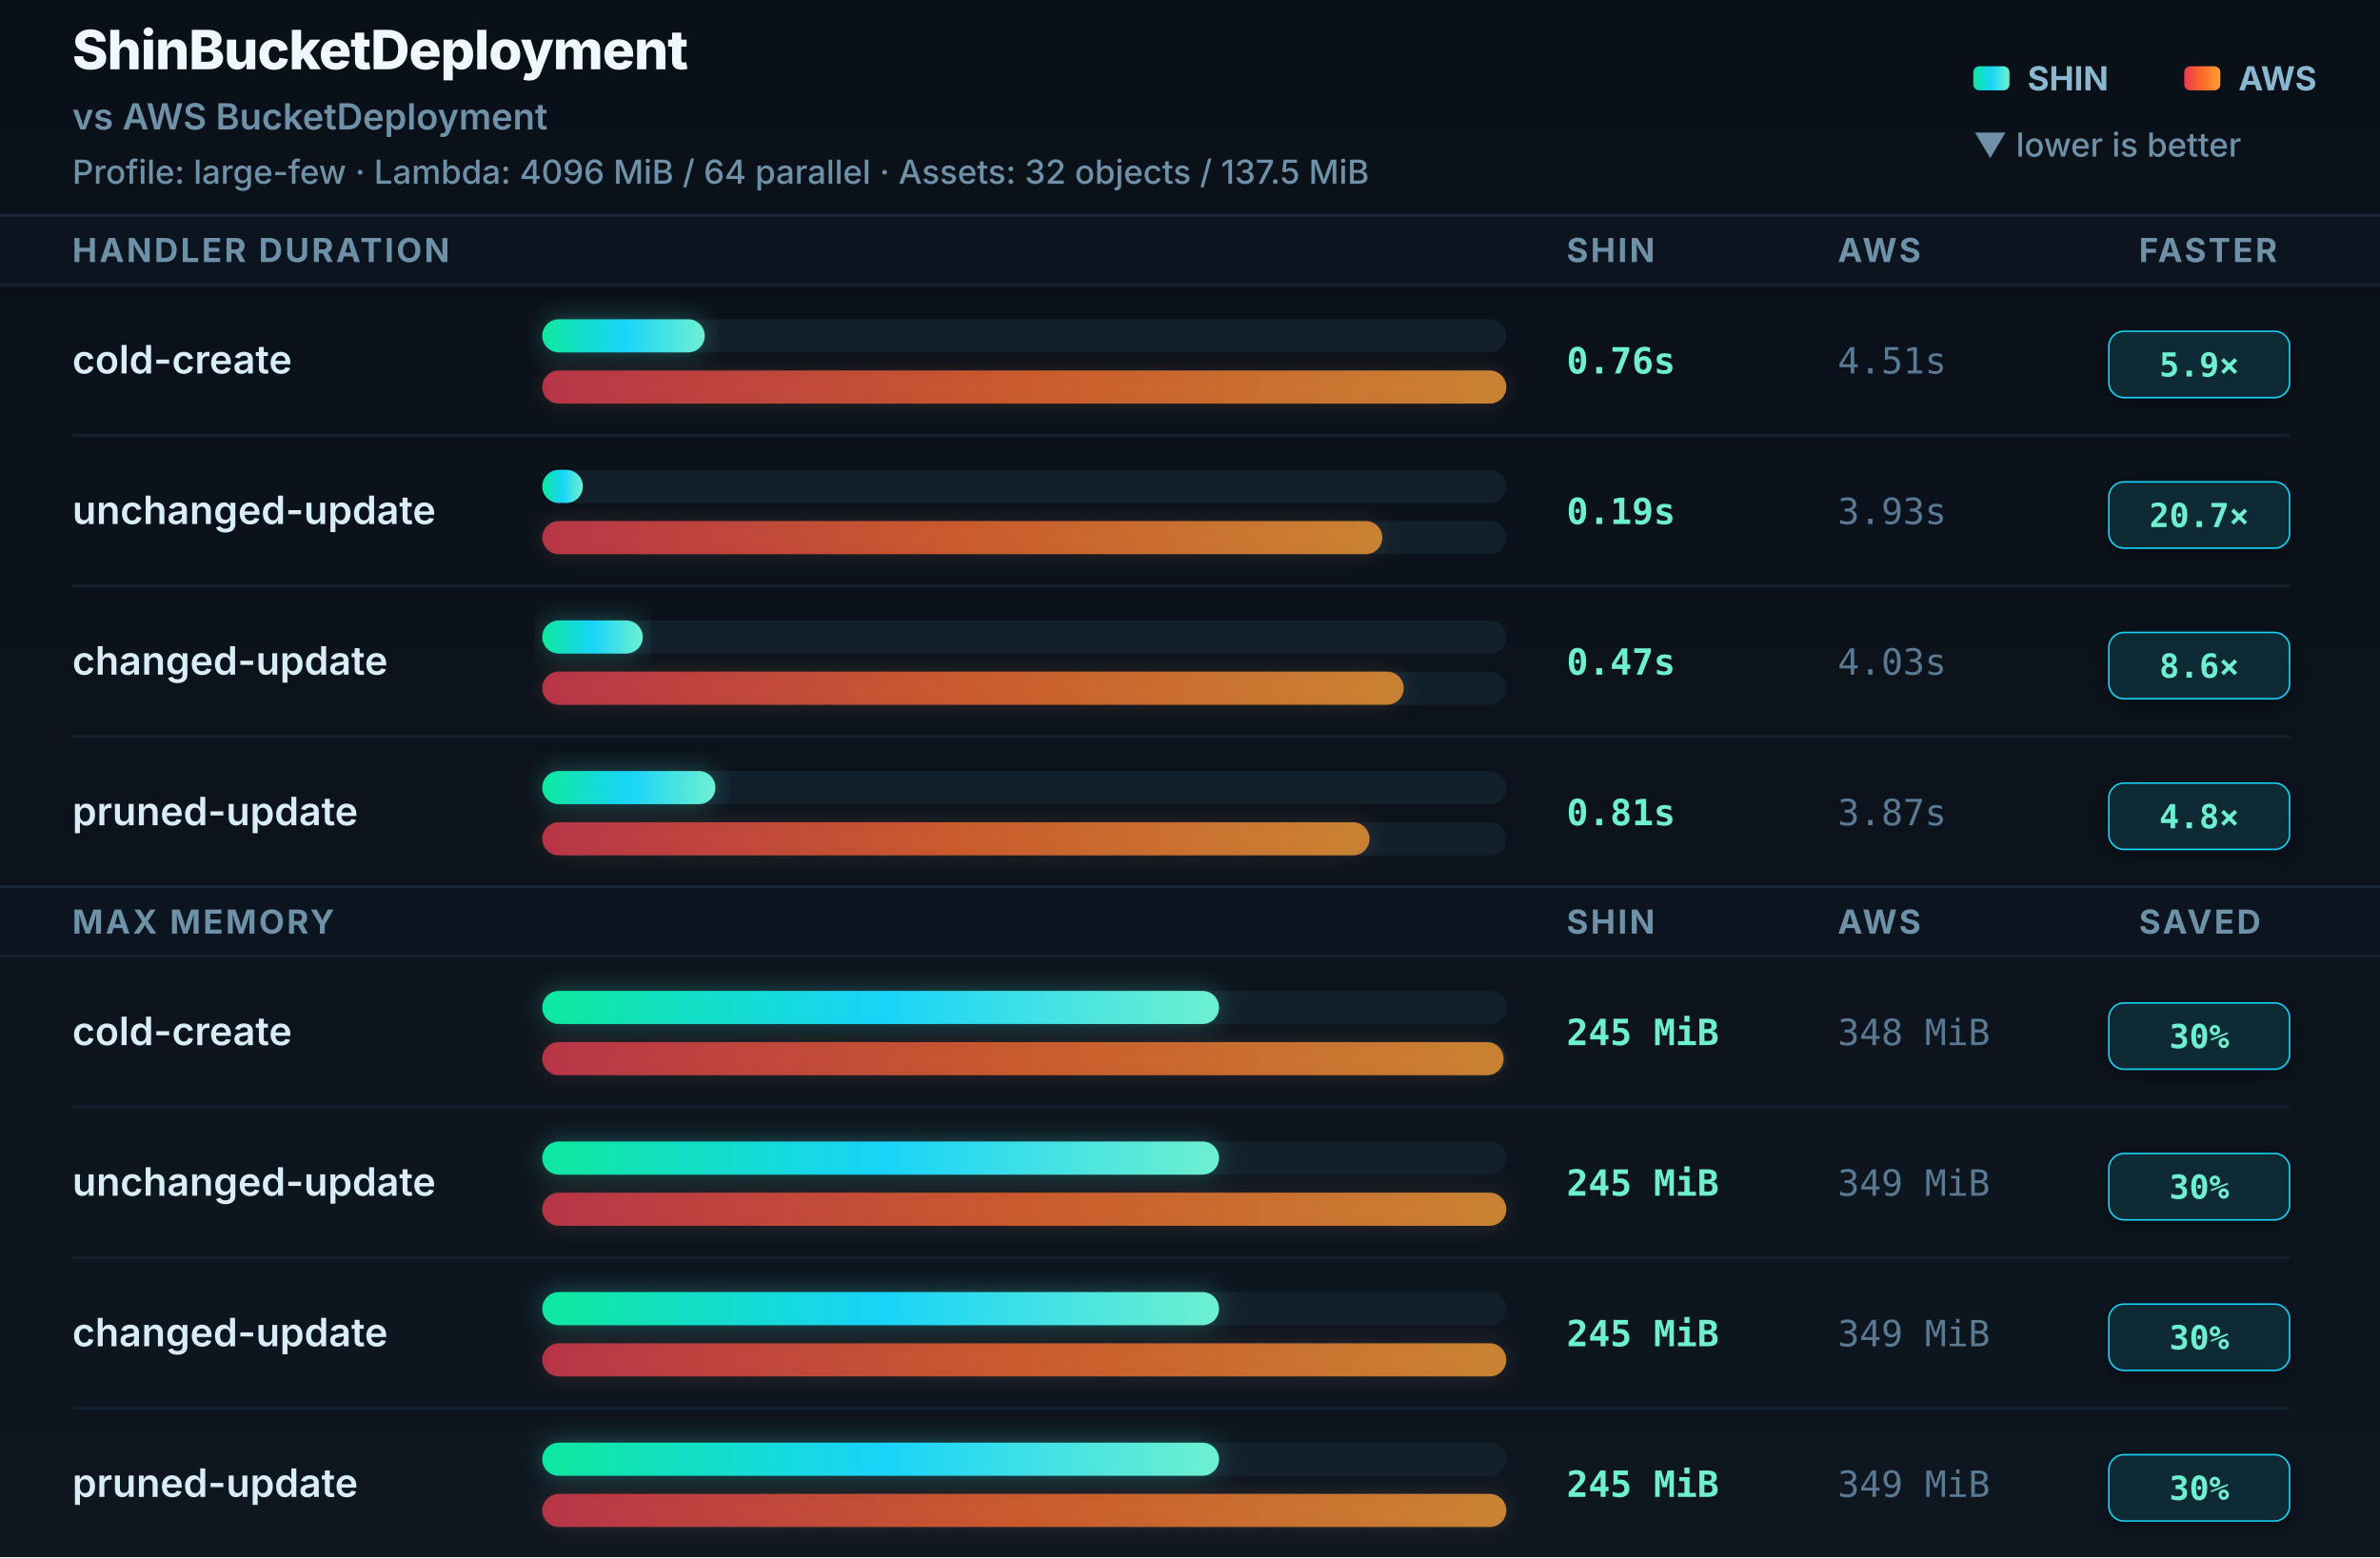
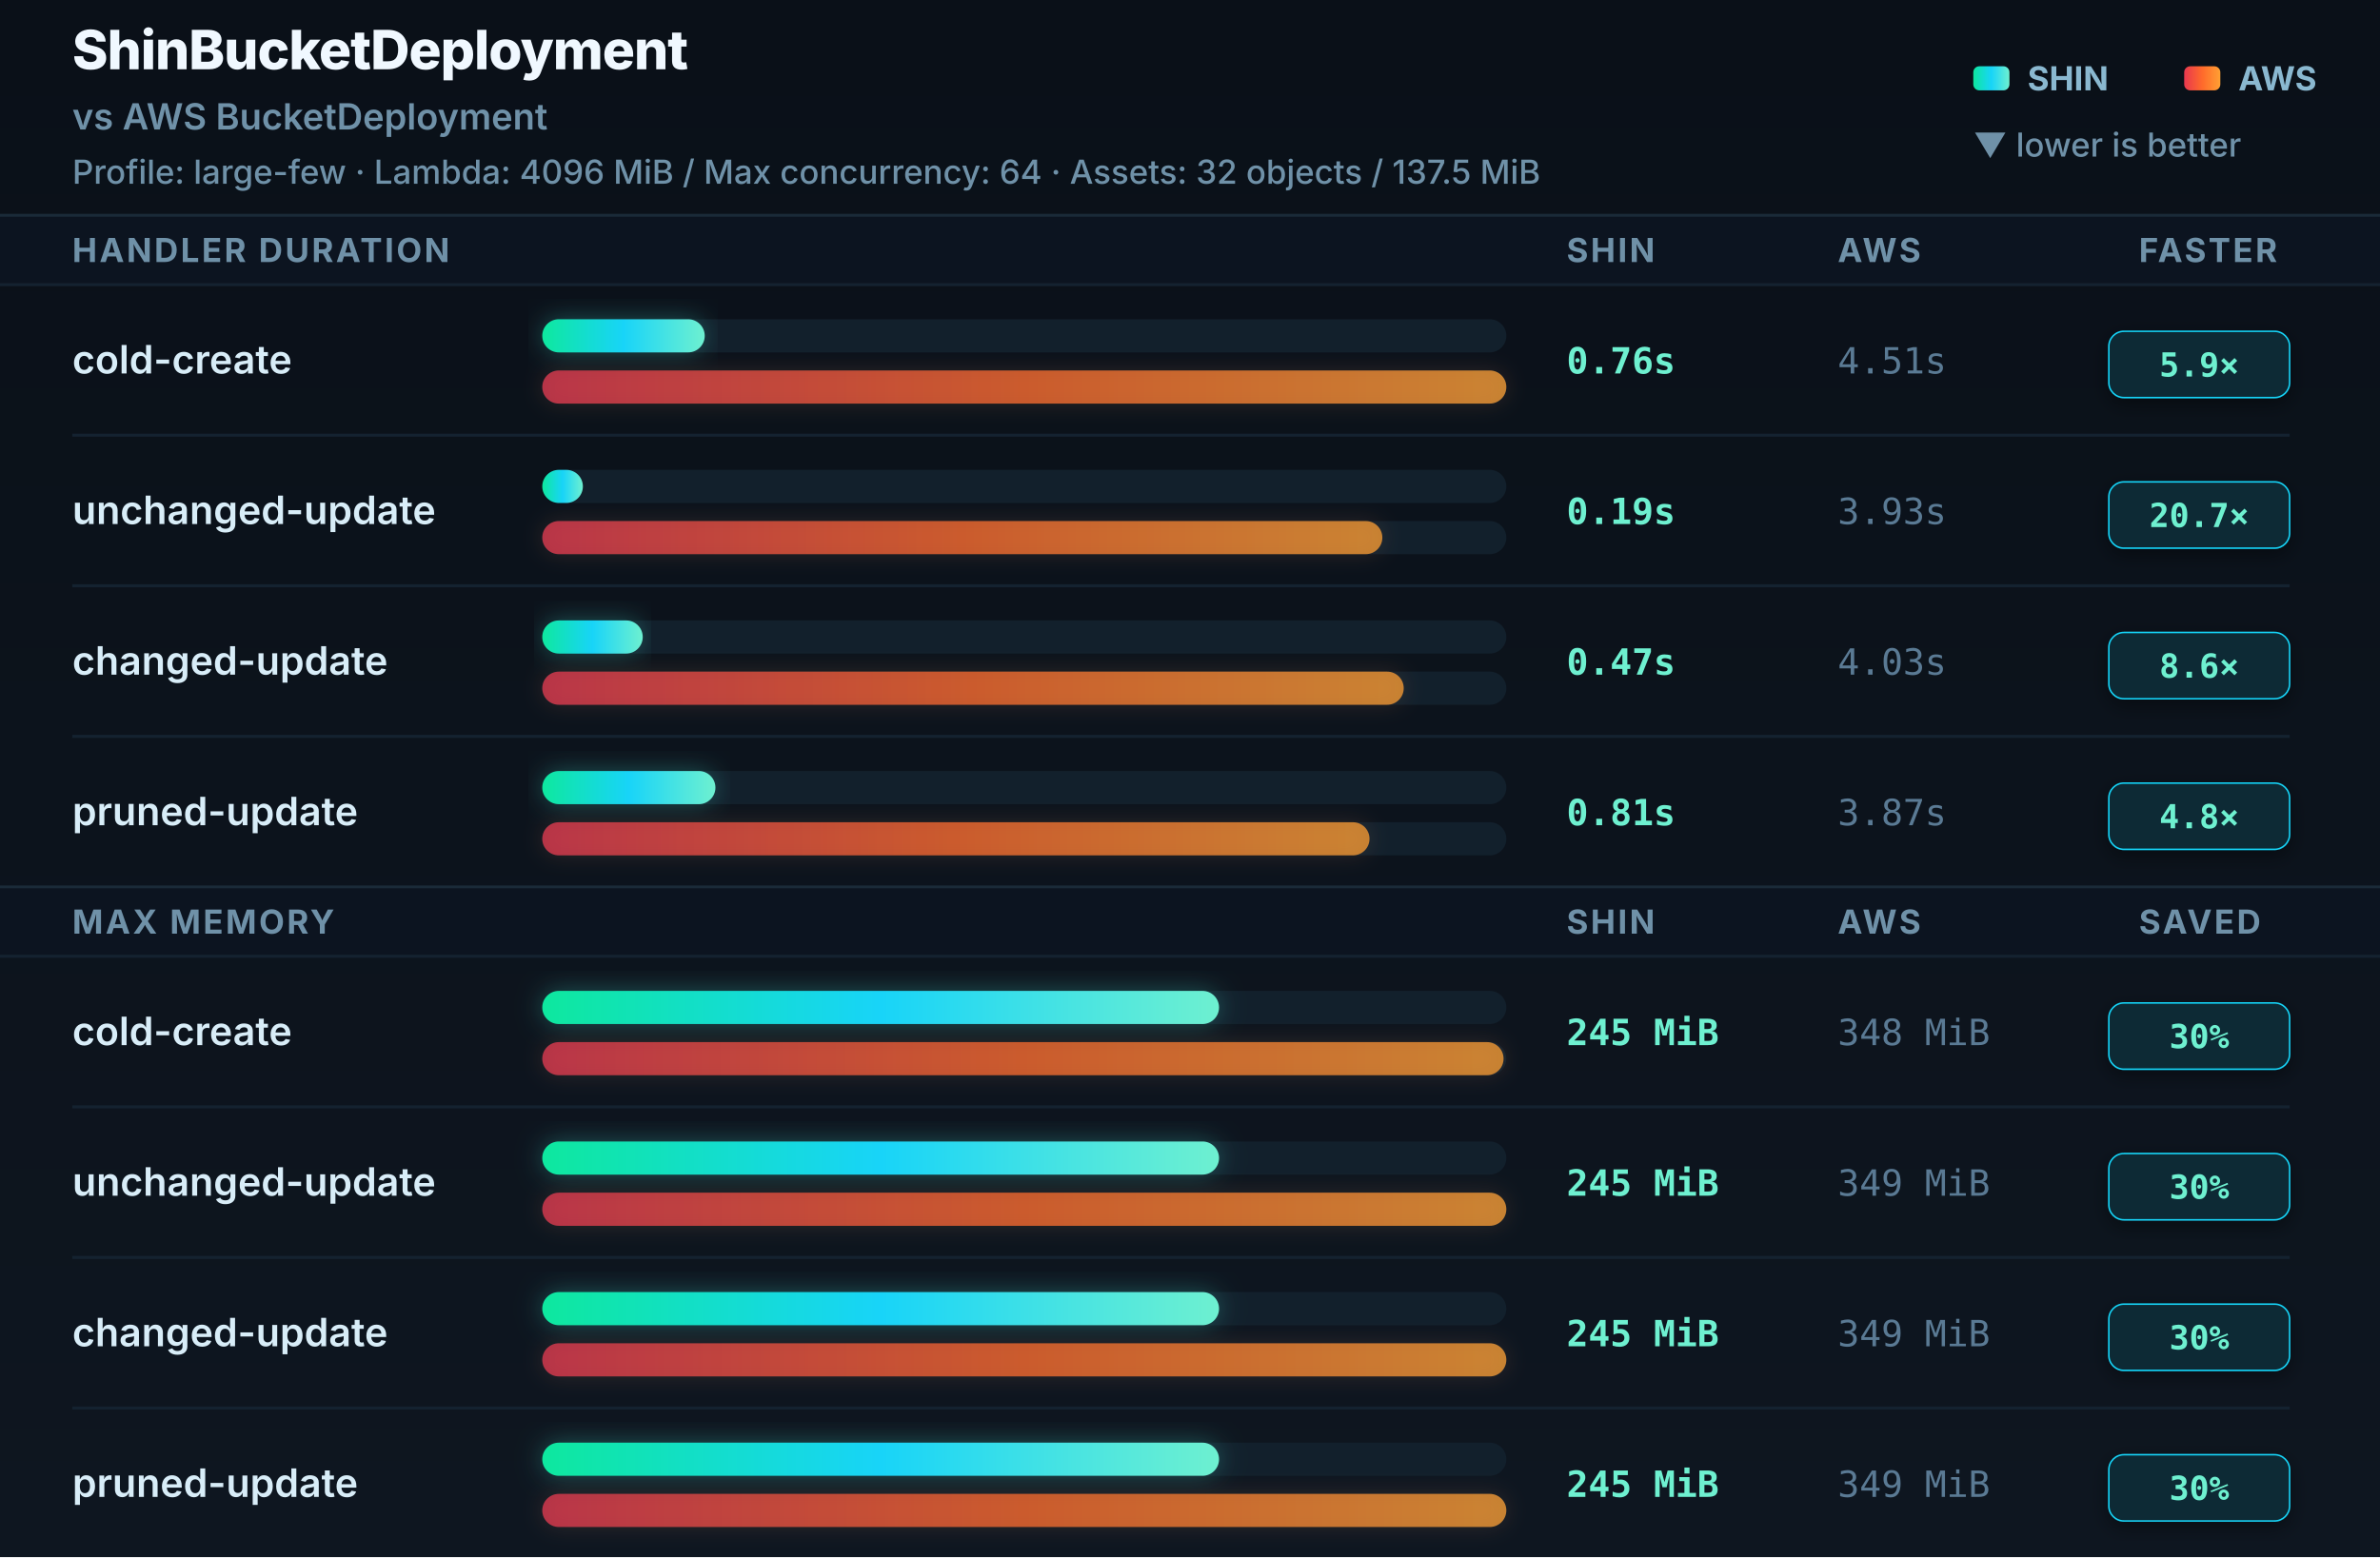
<svg xmlns="http://www.w3.org/2000/svg" width="790" height="517" viewBox="0 0 790 517" role="img" aria-labelledby="title desc">
  <defs>
    <linearGradient id="shin" x1="0" y1="0" x2="1" y2="0">
      <stop offset="0" stop-color="#0ee89e" />
      <stop offset="0.5" stop-color="#18d4f8" />
      <stop offset="1" stop-color="#6ef0d0" />
    </linearGradient>
    <linearGradient id="aws" x1="0" y1="0" x2="1" y2="0">
      <stop offset="0" stop-color="#e8384f" />
      <stop offset="0.5" stop-color="#ff6a2b" />
      <stop offset="1" stop-color="#ffa033" />
    </linearGradient>
    <linearGradient id="bgGrad" x1="0" y1="0" x2="0" y2="1">
      <stop offset="0" stop-color="#0a1018" />
      <stop offset="1" stop-color="#0e1620" />
    </linearGradient>
    <filter id="gS" x="-8%" y="-60%" width="116%" height="220%">
      <feGaussianBlur in="SourceGraphic" stdDeviation="4" />
      <feColorMatrix type="matrix" values="0 0 0 0 0.06 0 0 0 0 0.85 0 0 0 0 0.7 0 0 0 0.6 0" />
    </filter>
    <filter id="gA" x="-8%" y="-60%" width="116%" height="220%">
      <feGaussianBlur in="SourceGraphic" stdDeviation="3.5" />
      <feColorMatrix type="matrix" values="0 0 0 0 0.95 0 0 0 0 0.35 0 0 0 0 0.15 0 0 0 0.4 0" />
    </filter>
    <filter id="badgeShadow" x="-20%" y="-30%" width="140%" height="160%">
      <feDropShadow dx="0" dy="2" stdDeviation="3" flood-color="#000" flood-opacity="0.4" />
    </filter>
  </defs>
  <rect width="790" height="517" fill="url(#bgGrad)" />
  <text x="24" y="23" font-family="Inter, -apple-system, sans-serif" font-size="18" font-weight="800" fill="#f0f8ff" letter-spacing="-0.3">ShinBucketDeployment</text>
  <text x="24" y="43" font-family="Inter, -apple-system, sans-serif" font-size="12" font-weight="600" fill="#6f91a8">vs AWS BucketDeployment</text>
-   <text x="24" y="61" font-family="Inter, -apple-system, sans-serif" font-size="11" font-weight="500" fill="#6f91a8">Profile: large-few · Lambda: 4096 MiB / 64 parallel · Assets: 32 objects / 137.5 MiB</text>
+   <text x="24" y="61" font-family="Inter, -apple-system, sans-serif" font-size="11" font-weight="500" fill="#6f91a8">Profile: large-few · Lambda: 4096 MiB / Max concurrency: 64 · Assets: 32 objects / 137.5 MiB</text>
  <rect x="655" y="22" width="12" height="8" rx="2" fill="url(#shin)" />
  <text x="673" y="30" font-family="Inter, -apple-system, sans-serif" font-size="11" font-weight="700" fill="#8ab8d0">SHIN</text>
  <rect x="725" y="22" width="12" height="8" rx="2" fill="url(#aws)" />
  <text x="743" y="30" font-family="Inter, -apple-system, sans-serif" font-size="11" font-weight="700" fill="#8ab8d0">AWS</text>
  <text x="655" y="52" font-family="Inter, -apple-system, sans-serif" font-size="11" font-weight="500" fill="#6f91a8">▼ lower is better</text>
  <rect x="0" y="71" width="790" height="1" fill="#1a2a38" />
  <rect y="72" width="790" height="22" fill="#0c1420" />
  <text x="24" y="87" font-family="Inter, -apple-system, sans-serif" font-size="11" font-weight="700" fill="#6f91a8" letter-spacing="0.8">HANDLER DURATION</text>
  <text x="520" y="87" font-family="Inter, -apple-system, sans-serif" font-size="11" font-weight="700" fill="#6f91a8" letter-spacing="0.8">SHIN</text>
  <text x="610" y="87" font-family="Inter, -apple-system, sans-serif" font-size="11" font-weight="700" fill="#6f91a8" letter-spacing="0.8">AWS</text>
  <text x="710" y="87" font-family="Inter, -apple-system, sans-serif" font-size="11" font-weight="700" fill="#6f91a8" letter-spacing="0.8">FASTER</text>
  <rect x="0" y="94" width="790" height="1" fill="#142230" />
  <text x="24" y="124" font-family="Inter, -apple-system, sans-serif" font-size="13" font-weight="600" fill="#d8edf8">cold-create</text>
  <rect x="180" y="106" width="320" height="11" rx="5.5" fill="#12202c" />
  <rect x="180" y="106" width="53.925" height="11" rx="5.5" fill="url(#shin)" filter="url(#gS)" opacity="0.5" />
  <rect x="180" y="106" width="53.925" height="11" rx="5.5" fill="url(#shin)" />
  <rect x="180" y="123" width="320" height="11" rx="5.5" fill="#12202c" />
  <rect x="180" y="123" width="320" height="11" rx="5.5" fill="url(#aws)" filter="url(#gA)" opacity="0.35" />
  <rect x="180" y="123" width="320" height="11" rx="5.5" fill="url(#aws)" opacity="0.75" />
  <text x="520" y="124" font-family="JetBrains Mono, monospace" font-size="12" font-weight="700" fill="#6ef0d0">0.76s</text>
  <text x="610" y="124" font-family="JetBrains Mono, monospace" font-size="12" font-weight="400" fill="#5a7a94">4.51s</text>
  <rect x="700" y="110" width="60" height="22" rx="5" fill="#082b35" stroke="#18d4f8" stroke-width="0.5" filter="url(#badgeShadow)" />
  <text x="730" y="125" text-anchor="middle" font-family="JetBrains Mono, monospace" font-size="11" font-weight="800" fill="#6ef0d0">5.9×</text>
  <rect x="24" y="144" width="736" height="1" fill="#142230" />
  <text x="24" y="174" font-family="Inter, -apple-system, sans-serif" font-size="13" font-weight="600" fill="#d8edf8">unchanged-update</text>
  <rect x="180" y="156" width="320" height="11" rx="5.5" fill="#12202c" />
  <rect x="180" y="156" width="13.481" height="11" rx="5.5" fill="url(#shin)" />
  <rect x="180" y="173" width="320" height="11" rx="5.5" fill="#12202c" />
  <rect x="180" y="173" width="278.847" height="11" rx="5.5" fill="url(#aws)" filter="url(#gA)" opacity="0.35" />
  <rect x="180" y="173" width="278.847" height="11" rx="5.5" fill="url(#aws)" opacity="0.75" />
  <text x="520" y="174" font-family="JetBrains Mono, monospace" font-size="12" font-weight="700" fill="#6ef0d0">0.19s</text>
  <text x="610" y="174" font-family="JetBrains Mono, monospace" font-size="12" font-weight="400" fill="#5a7a94">3.93s</text>
  <rect x="700" y="160" width="60" height="22" rx="5" fill="#082b35" stroke="#18d4f8" stroke-width="0.5" filter="url(#badgeShadow)" />
  <text x="730" y="175" text-anchor="middle" font-family="JetBrains Mono, monospace" font-size="11" font-weight="800" fill="#6ef0d0">20.7×</text>
  <rect x="24" y="194" width="736" height="1" fill="#142230" />
  <text x="24" y="224" font-family="Inter, -apple-system, sans-serif" font-size="13" font-weight="600" fill="#d8edf8">changed-update</text>
  <rect x="180" y="206" width="320" height="11" rx="5.5" fill="#12202c" />
  <rect x="180" y="206" width="33.348" height="11" rx="5.5" fill="url(#shin)" filter="url(#gS)" opacity="0.5" />
  <rect x="180" y="206" width="33.348" height="11" rx="5.5" fill="url(#shin)" />
  <rect x="180" y="223" width="320" height="11" rx="5.5" fill="#12202c" />
  <rect x="180" y="223" width="285.942" height="11" rx="5.5" fill="url(#aws)" filter="url(#gA)" opacity="0.35" />
  <rect x="180" y="223" width="285.942" height="11" rx="5.5" fill="url(#aws)" opacity="0.75" />
  <text x="520" y="224" font-family="JetBrains Mono, monospace" font-size="12" font-weight="700" fill="#6ef0d0">0.47s</text>
  <text x="610" y="224" font-family="JetBrains Mono, monospace" font-size="12" font-weight="400" fill="#5a7a94">4.03s</text>
  <rect x="700" y="210" width="60" height="22" rx="5" fill="#082b35" stroke="#18d4f8" stroke-width="0.5" filter="url(#badgeShadow)" />
  <text x="730" y="225" text-anchor="middle" font-family="JetBrains Mono, monospace" font-size="11" font-weight="800" fill="#6ef0d0">8.6×</text>
  <rect x="24" y="244" width="736" height="1" fill="#142230" />
  <text x="24" y="274" font-family="Inter, -apple-system, sans-serif" font-size="13" font-weight="600" fill="#d8edf8">pruned-update</text>
  <rect x="180" y="256" width="320" height="11" rx="5.5" fill="#12202c" />
  <rect x="180" y="256" width="57.472" height="11" rx="5.5" fill="url(#shin)" filter="url(#gS)" opacity="0.5" />
  <rect x="180" y="256" width="57.472" height="11" rx="5.5" fill="url(#shin)" />
  <rect x="180" y="273" width="320" height="11" rx="5.5" fill="#12202c" />
  <rect x="180" y="273" width="274.59" height="11" rx="5.5" fill="url(#aws)" filter="url(#gA)" opacity="0.35" />
  <rect x="180" y="273" width="274.59" height="11" rx="5.5" fill="url(#aws)" opacity="0.75" />
  <text x="520" y="274" font-family="JetBrains Mono, monospace" font-size="12" font-weight="700" fill="#6ef0d0">0.81s</text>
  <text x="610" y="274" font-family="JetBrains Mono, monospace" font-size="12" font-weight="400" fill="#5a7a94">3.87s</text>
  <rect x="700" y="260" width="60" height="22" rx="5" fill="#082b35" stroke="#18d4f8" stroke-width="0.5" filter="url(#badgeShadow)" />
  <text x="730" y="275" text-anchor="middle" font-family="JetBrains Mono, monospace" font-size="11" font-weight="800" fill="#6ef0d0">4.8×</text>
  <rect x="0" y="294" width="790" height="1" fill="#1a2a38" />
  <rect y="295" width="790" height="22" fill="#0c1420" />
  <text x="24" y="310" font-family="Inter, -apple-system, sans-serif" font-size="11" font-weight="700" fill="#6f91a8" letter-spacing="0.8">MAX MEMORY</text>
  <text x="520" y="310" font-family="Inter, -apple-system, sans-serif" font-size="11" font-weight="700" fill="#6f91a8" letter-spacing="0.8">SHIN</text>
  <text x="610" y="310" font-family="Inter, -apple-system, sans-serif" font-size="11" font-weight="700" fill="#6f91a8" letter-spacing="0.8">AWS</text>
  <text x="710" y="310" font-family="Inter, -apple-system, sans-serif" font-size="11" font-weight="700" fill="#6f91a8" letter-spacing="0.8">SAVED</text>
  <rect x="0" y="317" width="790" height="1" fill="#142230" />
  <text x="24" y="347" font-family="Inter, -apple-system, sans-serif" font-size="13" font-weight="600" fill="#d8edf8">cold-create</text>
  <rect x="180" y="329" width="320" height="11" rx="5.5" fill="#12202c" />
  <rect x="180" y="329" width="224.642" height="11" rx="5.5" fill="url(#shin)" filter="url(#gS)" opacity="0.5" />
  <rect x="180" y="329" width="224.642" height="11" rx="5.5" fill="url(#shin)" />
  <rect x="180" y="346" width="320" height="11" rx="5.5" fill="#12202c" />
  <rect x="180" y="346" width="319.083" height="11" rx="5.5" fill="url(#aws)" filter="url(#gA)" opacity="0.35" />
  <rect x="180" y="346" width="319.083" height="11" rx="5.5" fill="url(#aws)" opacity="0.75" />
  <text x="520" y="347" font-family="JetBrains Mono, monospace" font-size="12" font-weight="700" fill="#6ef0d0">245 MiB</text>
  <text x="610" y="347" font-family="JetBrains Mono, monospace" font-size="12" font-weight="400" fill="#5a7a94">348 MiB</text>
  <rect x="700" y="333" width="60" height="22" rx="5" fill="#082b35" stroke="#18d4f8" stroke-width="0.5" filter="url(#badgeShadow)" />
  <text x="730" y="348" text-anchor="middle" font-family="JetBrains Mono, monospace" font-size="11" font-weight="800" fill="#6ef0d0">30%</text>
  <rect x="24" y="367" width="736" height="1" fill="#142230" />
  <text x="24" y="397" font-family="Inter, -apple-system, sans-serif" font-size="13" font-weight="600" fill="#d8edf8">unchanged-update</text>
  <rect x="180" y="379" width="320" height="11" rx="5.5" fill="#12202c" />
  <rect x="180" y="379" width="224.642" height="11" rx="5.5" fill="url(#shin)" filter="url(#gS)" opacity="0.5" />
  <rect x="180" y="379" width="224.642" height="11" rx="5.5" fill="url(#shin)" />
  <rect x="180" y="396" width="320" height="11" rx="5.5" fill="#12202c" />
  <rect x="180" y="396" width="320" height="11" rx="5.5" fill="url(#aws)" filter="url(#gA)" opacity="0.35" />
  <rect x="180" y="396" width="320" height="11" rx="5.5" fill="url(#aws)" opacity="0.75" />
  <text x="520" y="397" font-family="JetBrains Mono, monospace" font-size="12" font-weight="700" fill="#6ef0d0">245 MiB</text>
  <text x="610" y="397" font-family="JetBrains Mono, monospace" font-size="12" font-weight="400" fill="#5a7a94">349 MiB</text>
  <rect x="700" y="383" width="60" height="22" rx="5" fill="#082b35" stroke="#18d4f8" stroke-width="0.5" filter="url(#badgeShadow)" />
  <text x="730" y="398" text-anchor="middle" font-family="JetBrains Mono, monospace" font-size="11" font-weight="800" fill="#6ef0d0">30%</text>
  <rect x="24" y="417" width="736" height="1" fill="#142230" />
  <text x="24" y="447" font-family="Inter, -apple-system, sans-serif" font-size="13" font-weight="600" fill="#d8edf8">changed-update</text>
  <rect x="180" y="429" width="320" height="11" rx="5.5" fill="#12202c" />
  <rect x="180" y="429" width="224.642" height="11" rx="5.5" fill="url(#shin)" filter="url(#gS)" opacity="0.5" />
  <rect x="180" y="429" width="224.642" height="11" rx="5.5" fill="url(#shin)" />
  <rect x="180" y="446" width="320" height="11" rx="5.5" fill="#12202c" />
  <rect x="180" y="446" width="320" height="11" rx="5.5" fill="url(#aws)" filter="url(#gA)" opacity="0.35" />
  <rect x="180" y="446" width="320" height="11" rx="5.5" fill="url(#aws)" opacity="0.75" />
  <text x="520" y="447" font-family="JetBrains Mono, monospace" font-size="12" font-weight="700" fill="#6ef0d0">245 MiB</text>
  <text x="610" y="447" font-family="JetBrains Mono, monospace" font-size="12" font-weight="400" fill="#5a7a94">349 MiB</text>
  <rect x="700" y="433" width="60" height="22" rx="5" fill="#082b35" stroke="#18d4f8" stroke-width="0.5" filter="url(#badgeShadow)" />
  <text x="730" y="448" text-anchor="middle" font-family="JetBrains Mono, monospace" font-size="11" font-weight="800" fill="#6ef0d0">30%</text>
  <rect x="24" y="467" width="736" height="1" fill="#142230" />
  <text x="24" y="497" font-family="Inter, -apple-system, sans-serif" font-size="13" font-weight="600" fill="#d8edf8">pruned-update</text>
  <rect x="180" y="479" width="320" height="11" rx="5.5" fill="#12202c" />
  <rect x="180" y="479" width="224.642" height="11" rx="5.5" fill="url(#shin)" filter="url(#gS)" opacity="0.5" />
  <rect x="180" y="479" width="224.642" height="11" rx="5.5" fill="url(#shin)" />
  <rect x="180" y="496" width="320" height="11" rx="5.5" fill="#12202c" />
  <rect x="180" y="496" width="320" height="11" rx="5.5" fill="url(#aws)" filter="url(#gA)" opacity="0.35" />
  <rect x="180" y="496" width="320" height="11" rx="5.5" fill="url(#aws)" opacity="0.75" />
  <text x="520" y="497" font-family="JetBrains Mono, monospace" font-size="12" font-weight="700" fill="#6ef0d0">245 MiB</text>
  <text x="610" y="497" font-family="JetBrains Mono, monospace" font-size="12" font-weight="400" fill="#5a7a94">349 MiB</text>
  <rect x="700" y="483" width="60" height="22" rx="5" fill="#082b35" stroke="#18d4f8" stroke-width="0.5" filter="url(#badgeShadow)" />
  <text x="730" y="498" text-anchor="middle" font-family="JetBrains Mono, monospace" font-size="11" font-weight="800" fill="#6ef0d0">30%</text>
</svg>
